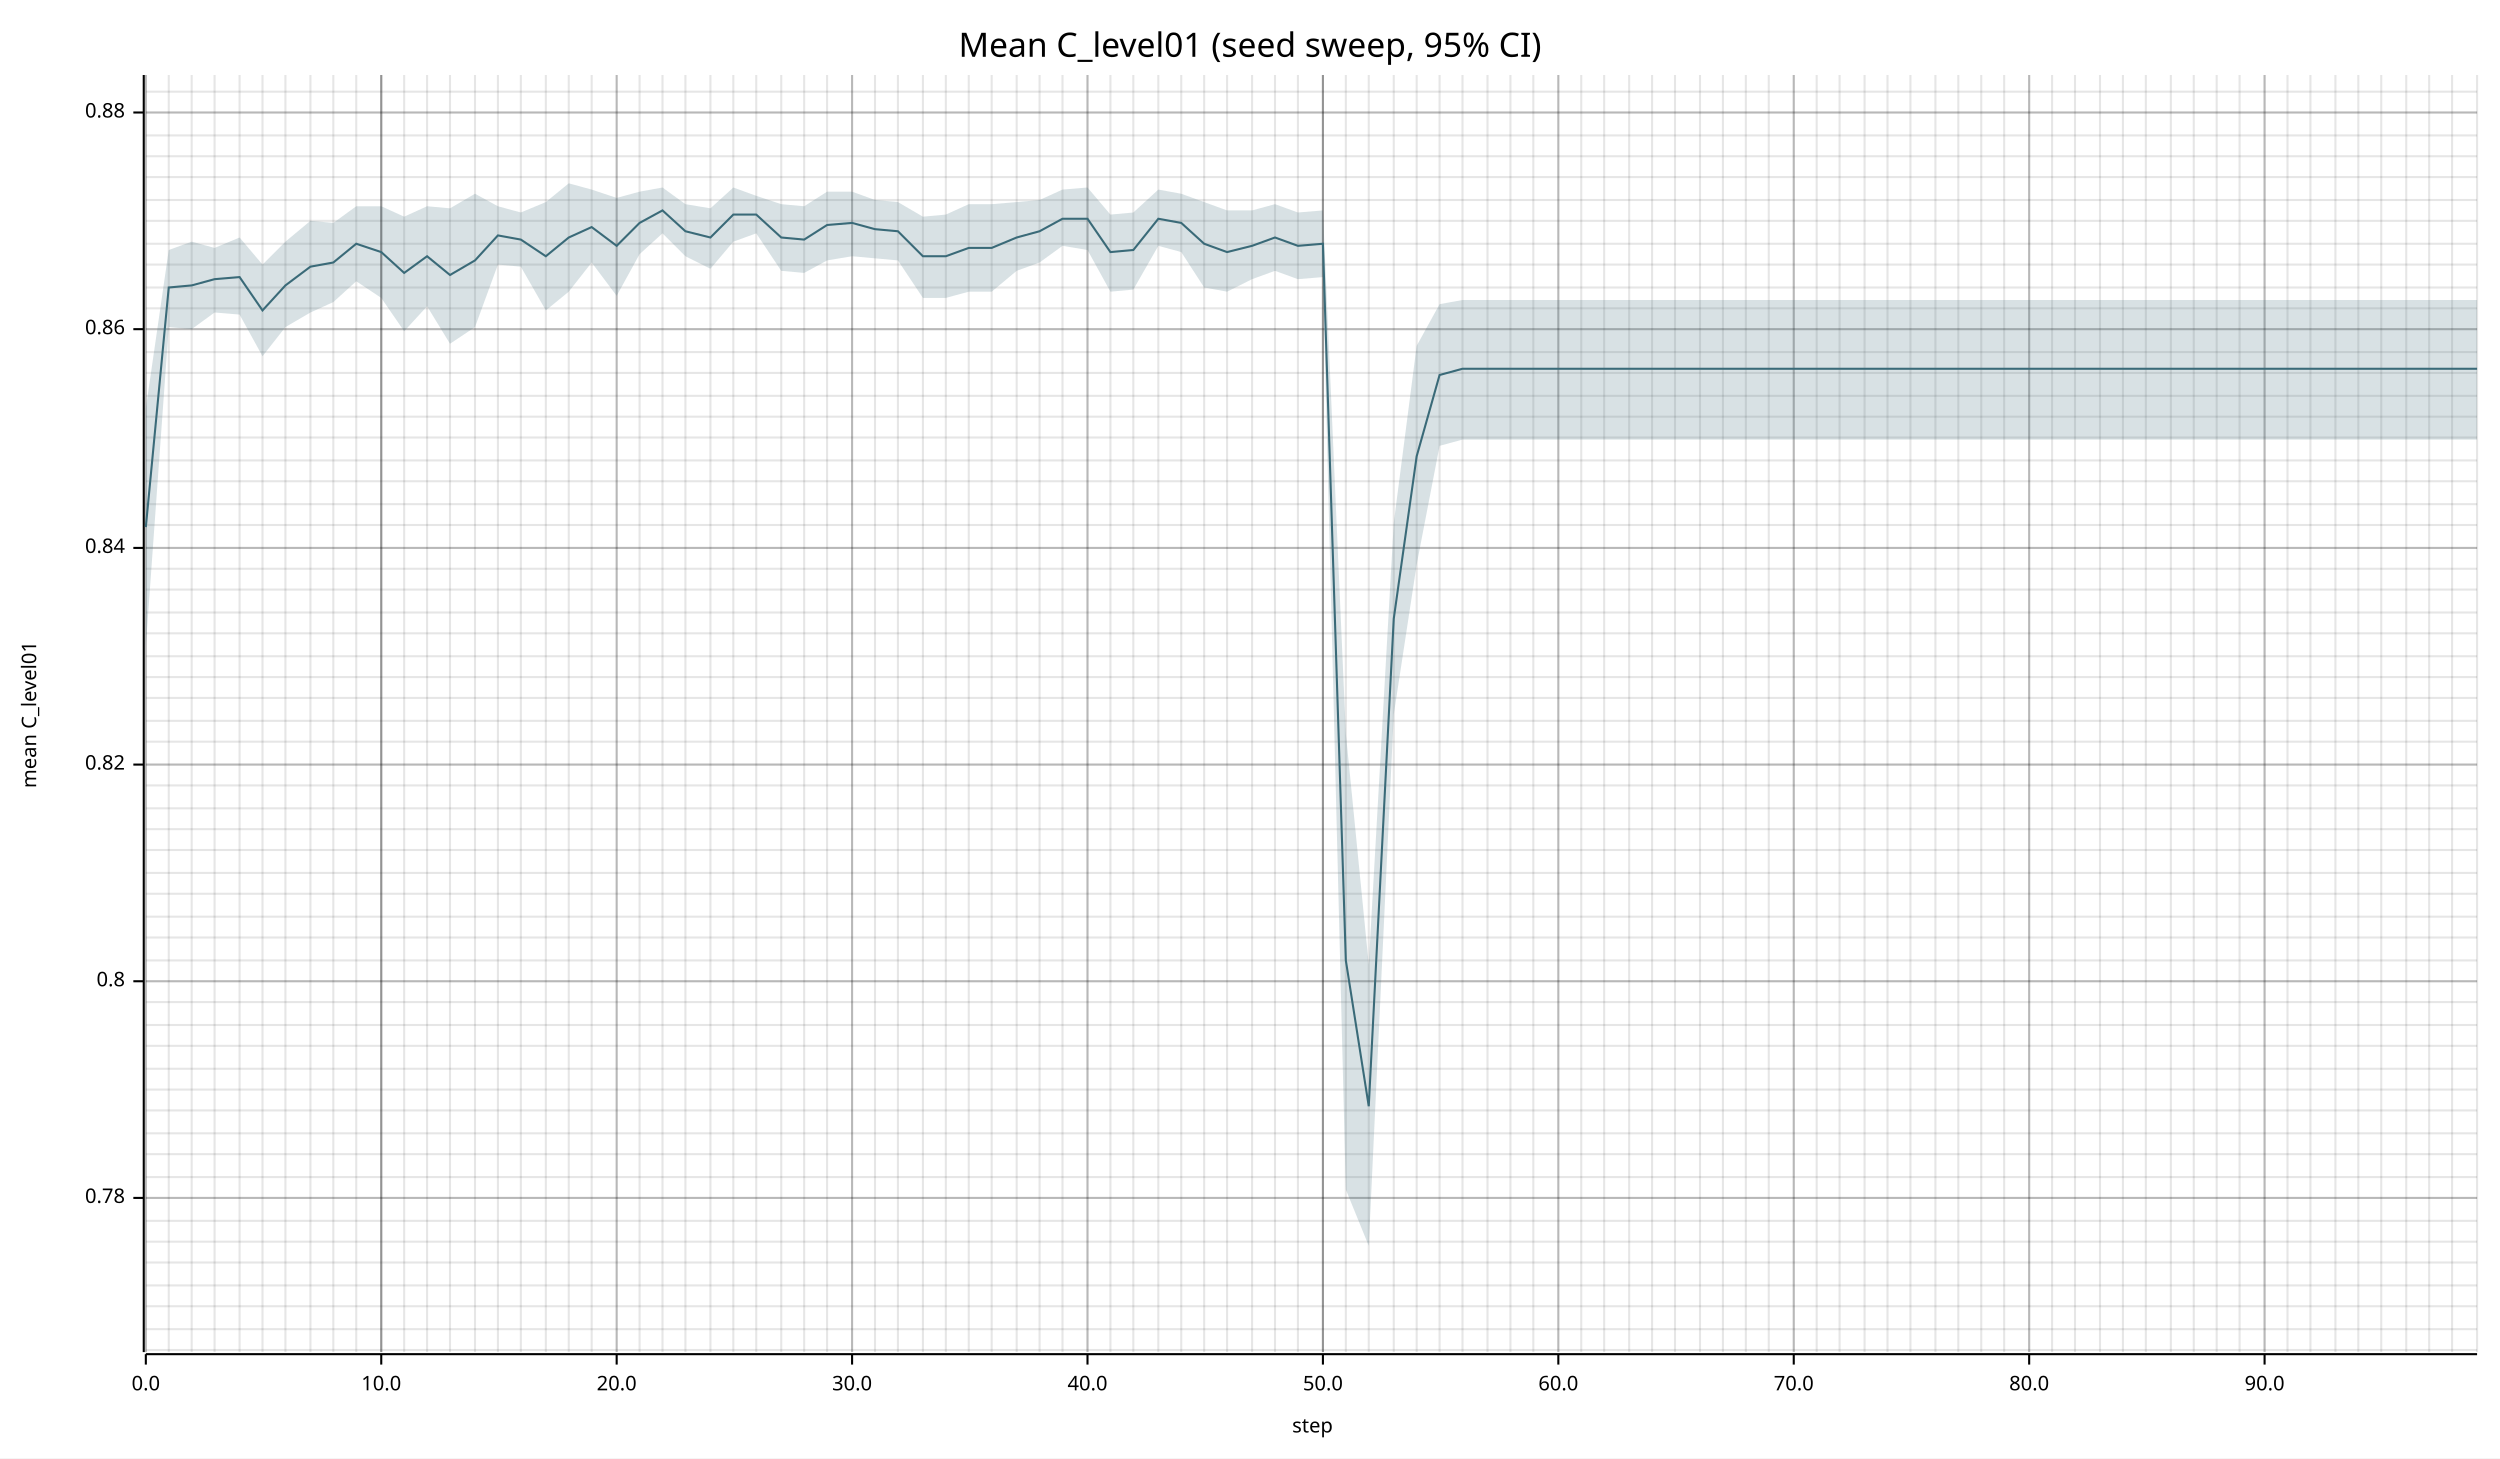
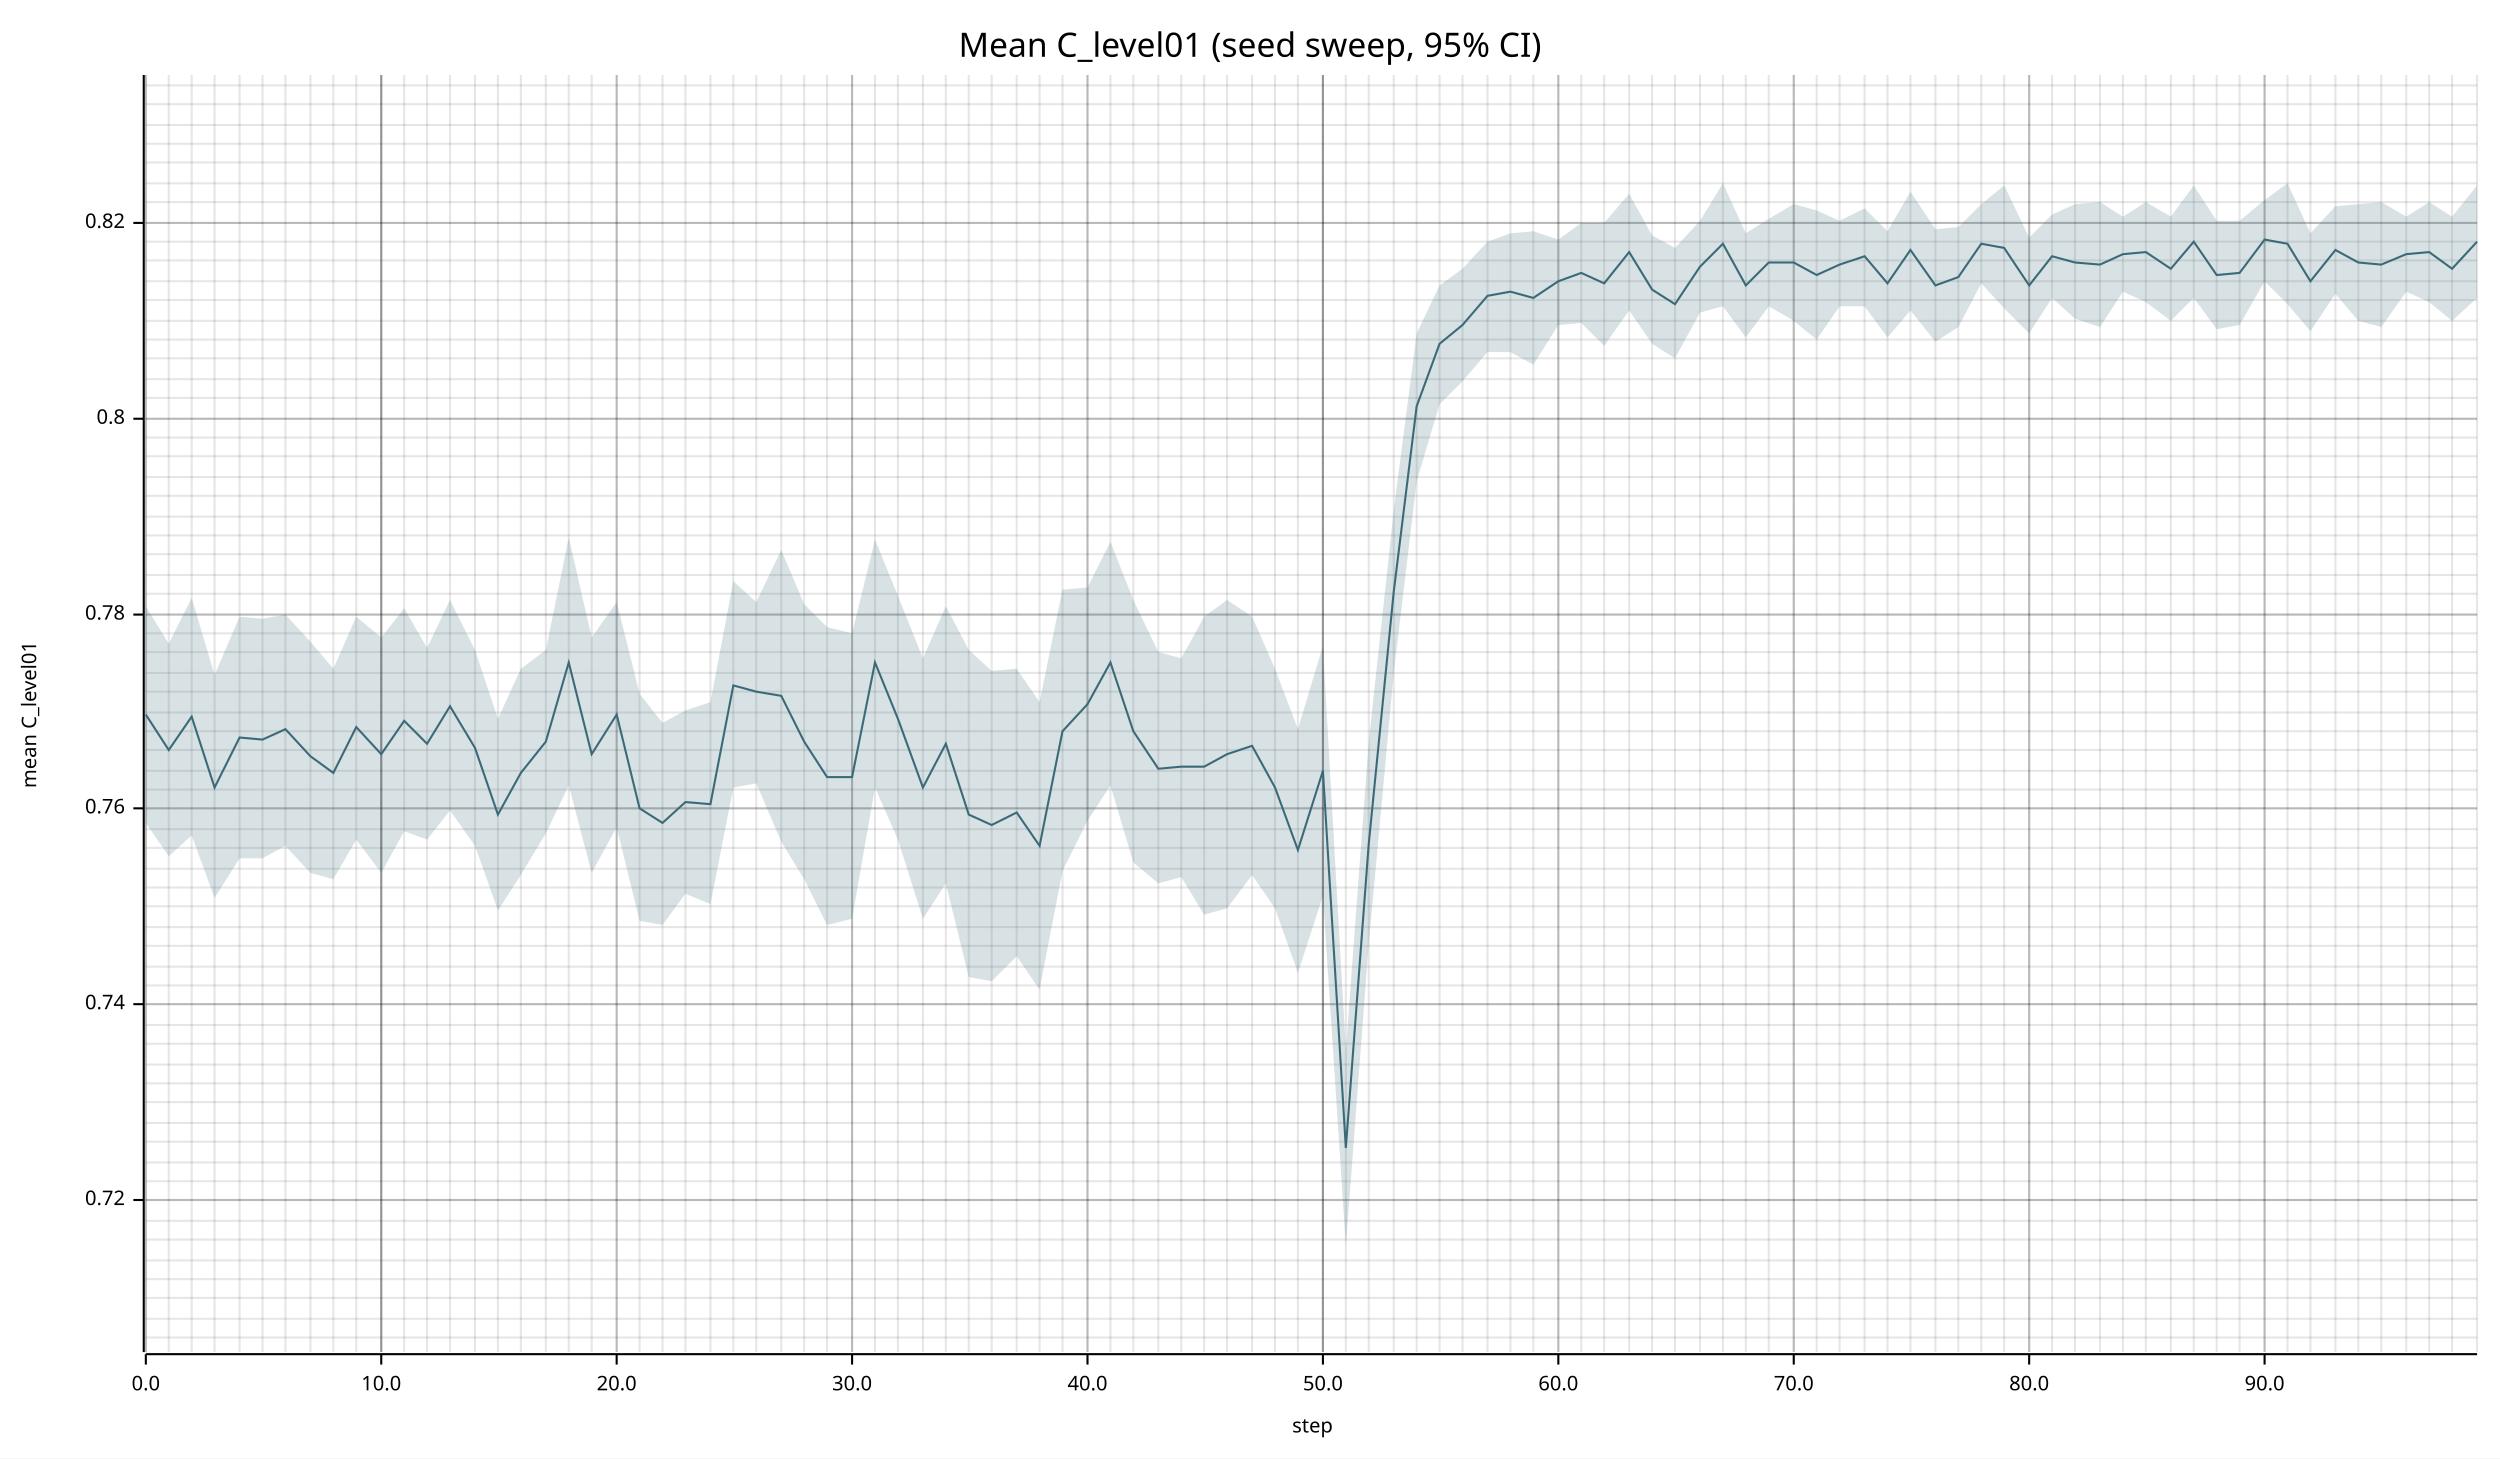
<svg xmlns="http://www.w3.org/2000/svg" width="1200" height="700" viewBox="0 0 1200 700">
  <rect x="0" y="0" width="1200" height="700" opacity="1" fill="#FFFFFF" stroke="none" />
  <text x="600" y="15" dy="0.76em" text-anchor="middle" font-family="sans-serif" font-size="16.129" opacity="1" fill="#000000">
Mean C_level01 (seed sweep, 95% CI)
</text>
  <line opacity="0.1" stroke="#000000" stroke-width="1" x1="70" y1="649" x2="70" y2="36" />
  <line opacity="0.1" stroke="#000000" stroke-width="1" x1="81" y1="649" x2="81" y2="36" />
  <line opacity="0.1" stroke="#000000" stroke-width="1" x1="92" y1="649" x2="92" y2="36" />
  <line opacity="0.1" stroke="#000000" stroke-width="1" x1="103" y1="649" x2="103" y2="36" />
  <line opacity="0.1" stroke="#000000" stroke-width="1" x1="115" y1="649" x2="115" y2="36" />
  <line opacity="0.1" stroke="#000000" stroke-width="1" x1="126" y1="649" x2="126" y2="36" />
  <line opacity="0.1" stroke="#000000" stroke-width="1" x1="137" y1="649" x2="137" y2="36" />
  <line opacity="0.1" stroke="#000000" stroke-width="1" x1="149" y1="649" x2="149" y2="36" />
  <line opacity="0.1" stroke="#000000" stroke-width="1" x1="160" y1="649" x2="160" y2="36" />
  <line opacity="0.1" stroke="#000000" stroke-width="1" x1="171" y1="649" x2="171" y2="36" />
  <line opacity="0.1" stroke="#000000" stroke-width="1" x1="183" y1="649" x2="183" y2="36" />
  <line opacity="0.1" stroke="#000000" stroke-width="1" x1="194" y1="649" x2="194" y2="36" />
  <line opacity="0.1" stroke="#000000" stroke-width="1" x1="205" y1="649" x2="205" y2="36" />
  <line opacity="0.1" stroke="#000000" stroke-width="1" x1="216" y1="649" x2="216" y2="36" />
  <line opacity="0.1" stroke="#000000" stroke-width="1" x1="228" y1="649" x2="228" y2="36" />
  <line opacity="0.1" stroke="#000000" stroke-width="1" x1="239" y1="649" x2="239" y2="36" />
  <line opacity="0.1" stroke="#000000" stroke-width="1" x1="250" y1="649" x2="250" y2="36" />
  <line opacity="0.1" stroke="#000000" stroke-width="1" x1="262" y1="649" x2="262" y2="36" />
  <line opacity="0.1" stroke="#000000" stroke-width="1" x1="273" y1="649" x2="273" y2="36" />
  <line opacity="0.1" stroke="#000000" stroke-width="1" x1="284" y1="649" x2="284" y2="36" />
  <line opacity="0.1" stroke="#000000" stroke-width="1" x1="296" y1="649" x2="296" y2="36" />
  <line opacity="0.1" stroke="#000000" stroke-width="1" x1="307" y1="649" x2="307" y2="36" />
  <line opacity="0.1" stroke="#000000" stroke-width="1" x1="318" y1="649" x2="318" y2="36" />
  <line opacity="0.1" stroke="#000000" stroke-width="1" x1="329" y1="649" x2="329" y2="36" />
  <line opacity="0.1" stroke="#000000" stroke-width="1" x1="341" y1="649" x2="341" y2="36" />
  <line opacity="0.1" stroke="#000000" stroke-width="1" x1="352" y1="649" x2="352" y2="36" />
  <line opacity="0.1" stroke="#000000" stroke-width="1" x1="363" y1="649" x2="363" y2="36" />
  <line opacity="0.1" stroke="#000000" stroke-width="1" x1="375" y1="649" x2="375" y2="36" />
  <line opacity="0.1" stroke="#000000" stroke-width="1" x1="386" y1="649" x2="386" y2="36" />
  <line opacity="0.1" stroke="#000000" stroke-width="1" x1="397" y1="649" x2="397" y2="36" />
  <line opacity="0.1" stroke="#000000" stroke-width="1" x1="409" y1="649" x2="409" y2="36" />
  <line opacity="0.1" stroke="#000000" stroke-width="1" x1="420" y1="649" x2="420" y2="36" />
  <line opacity="0.1" stroke="#000000" stroke-width="1" x1="431" y1="649" x2="431" y2="36" />
  <line opacity="0.1" stroke="#000000" stroke-width="1" x1="443" y1="649" x2="443" y2="36" />
  <line opacity="0.1" stroke="#000000" stroke-width="1" x1="454" y1="649" x2="454" y2="36" />
  <line opacity="0.1" stroke="#000000" stroke-width="1" x1="465" y1="649" x2="465" y2="36" />
  <line opacity="0.1" stroke="#000000" stroke-width="1" x1="476" y1="649" x2="476" y2="36" />
  <line opacity="0.1" stroke="#000000" stroke-width="1" x1="488" y1="649" x2="488" y2="36" />
  <line opacity="0.1" stroke="#000000" stroke-width="1" x1="499" y1="649" x2="499" y2="36" />
  <line opacity="0.1" stroke="#000000" stroke-width="1" x1="510" y1="649" x2="510" y2="36" />
  <line opacity="0.1" stroke="#000000" stroke-width="1" x1="522" y1="649" x2="522" y2="36" />
  <line opacity="0.1" stroke="#000000" stroke-width="1" x1="533" y1="649" x2="533" y2="36" />
  <line opacity="0.1" stroke="#000000" stroke-width="1" x1="544" y1="649" x2="544" y2="36" />
  <line opacity="0.1" stroke="#000000" stroke-width="1" x1="556" y1="649" x2="556" y2="36" />
  <line opacity="0.1" stroke="#000000" stroke-width="1" x1="567" y1="649" x2="567" y2="36" />
  <line opacity="0.1" stroke="#000000" stroke-width="1" x1="578" y1="649" x2="578" y2="36" />
  <line opacity="0.1" stroke="#000000" stroke-width="1" x1="589" y1="649" x2="589" y2="36" />
  <line opacity="0.1" stroke="#000000" stroke-width="1" x1="601" y1="649" x2="601" y2="36" />
  <line opacity="0.1" stroke="#000000" stroke-width="1" x1="612" y1="649" x2="612" y2="36" />
  <line opacity="0.1" stroke="#000000" stroke-width="1" x1="623" y1="649" x2="623" y2="36" />
  <line opacity="0.1" stroke="#000000" stroke-width="1" x1="635" y1="649" x2="635" y2="36" />
  <line opacity="0.1" stroke="#000000" stroke-width="1" x1="646" y1="649" x2="646" y2="36" />
  <line opacity="0.1" stroke="#000000" stroke-width="1" x1="657" y1="649" x2="657" y2="36" />
  <line opacity="0.1" stroke="#000000" stroke-width="1" x1="669" y1="649" x2="669" y2="36" />
  <line opacity="0.1" stroke="#000000" stroke-width="1" x1="680" y1="649" x2="680" y2="36" />
  <line opacity="0.1" stroke="#000000" stroke-width="1" x1="691" y1="649" x2="691" y2="36" />
  <line opacity="0.1" stroke="#000000" stroke-width="1" x1="702" y1="649" x2="702" y2="36" />
  <line opacity="0.1" stroke="#000000" stroke-width="1" x1="714" y1="649" x2="714" y2="36" />
  <line opacity="0.1" stroke="#000000" stroke-width="1" x1="725" y1="649" x2="725" y2="36" />
  <line opacity="0.1" stroke="#000000" stroke-width="1" x1="736" y1="649" x2="736" y2="36" />
  <line opacity="0.1" stroke="#000000" stroke-width="1" x1="748" y1="649" x2="748" y2="36" />
  <line opacity="0.1" stroke="#000000" stroke-width="1" x1="759" y1="649" x2="759" y2="36" />
  <line opacity="0.1" stroke="#000000" stroke-width="1" x1="770" y1="649" x2="770" y2="36" />
  <line opacity="0.1" stroke="#000000" stroke-width="1" x1="782" y1="649" x2="782" y2="36" />
  <line opacity="0.1" stroke="#000000" stroke-width="1" x1="793" y1="649" x2="793" y2="36" />
  <line opacity="0.1" stroke="#000000" stroke-width="1" x1="804" y1="649" x2="804" y2="36" />
  <line opacity="0.1" stroke="#000000" stroke-width="1" x1="816" y1="649" x2="816" y2="36" />
  <line opacity="0.1" stroke="#000000" stroke-width="1" x1="827" y1="649" x2="827" y2="36" />
  <line opacity="0.1" stroke="#000000" stroke-width="1" x1="838" y1="649" x2="838" y2="36" />
  <line opacity="0.1" stroke="#000000" stroke-width="1" x1="849" y1="649" x2="849" y2="36" />
  <line opacity="0.1" stroke="#000000" stroke-width="1" x1="861" y1="649" x2="861" y2="36" />
  <line opacity="0.1" stroke="#000000" stroke-width="1" x1="872" y1="649" x2="872" y2="36" />
  <line opacity="0.1" stroke="#000000" stroke-width="1" x1="883" y1="649" x2="883" y2="36" />
  <line opacity="0.1" stroke="#000000" stroke-width="1" x1="895" y1="649" x2="895" y2="36" />
  <line opacity="0.1" stroke="#000000" stroke-width="1" x1="906" y1="649" x2="906" y2="36" />
  <line opacity="0.1" stroke="#000000" stroke-width="1" x1="917" y1="649" x2="917" y2="36" />
  <line opacity="0.1" stroke="#000000" stroke-width="1" x1="929" y1="649" x2="929" y2="36" />
  <line opacity="0.1" stroke="#000000" stroke-width="1" x1="940" y1="649" x2="940" y2="36" />
  <line opacity="0.1" stroke="#000000" stroke-width="1" x1="951" y1="649" x2="951" y2="36" />
  <line opacity="0.1" stroke="#000000" stroke-width="1" x1="962" y1="649" x2="962" y2="36" />
  <line opacity="0.1" stroke="#000000" stroke-width="1" x1="974" y1="649" x2="974" y2="36" />
  <line opacity="0.1" stroke="#000000" stroke-width="1" x1="985" y1="649" x2="985" y2="36" />
  <line opacity="0.1" stroke="#000000" stroke-width="1" x1="996" y1="649" x2="996" y2="36" />
  <line opacity="0.1" stroke="#000000" stroke-width="1" x1="1008" y1="649" x2="1008" y2="36" />
  <line opacity="0.1" stroke="#000000" stroke-width="1" x1="1019" y1="649" x2="1019" y2="36" />
  <line opacity="0.1" stroke="#000000" stroke-width="1" x1="1030" y1="649" x2="1030" y2="36" />
  <line opacity="0.1" stroke="#000000" stroke-width="1" x1="1042" y1="649" x2="1042" y2="36" />
  <line opacity="0.1" stroke="#000000" stroke-width="1" x1="1053" y1="649" x2="1053" y2="36" />
  <line opacity="0.1" stroke="#000000" stroke-width="1" x1="1064" y1="649" x2="1064" y2="36" />
  <line opacity="0.1" stroke="#000000" stroke-width="1" x1="1075" y1="649" x2="1075" y2="36" />
  <line opacity="0.1" stroke="#000000" stroke-width="1" x1="1087" y1="649" x2="1087" y2="36" />
  <line opacity="0.1" stroke="#000000" stroke-width="1" x1="1098" y1="649" x2="1098" y2="36" />
  <line opacity="0.1" stroke="#000000" stroke-width="1" x1="1109" y1="649" x2="1109" y2="36" />
  <line opacity="0.1" stroke="#000000" stroke-width="1" x1="1121" y1="649" x2="1121" y2="36" />
  <line opacity="0.1" stroke="#000000" stroke-width="1" x1="1132" y1="649" x2="1132" y2="36" />
  <line opacity="0.1" stroke="#000000" stroke-width="1" x1="1143" y1="649" x2="1143" y2="36" />
  <line opacity="0.1" stroke="#000000" stroke-width="1" x1="1155" y1="649" x2="1155" y2="36" />
  <line opacity="0.1" stroke="#000000" stroke-width="1" x1="1166" y1="649" x2="1166" y2="36" />
  <line opacity="0.1" stroke="#000000" stroke-width="1" x1="1177" y1="649" x2="1177" y2="36" />
  <line opacity="0.1" stroke="#000000" stroke-width="1" x1="1189" y1="649" x2="1189" y2="36" />
-   <line opacity="0.1" stroke="#000000" stroke-width="1" x1="70" y1="648" x2="1189" y2="648" />
-   <line opacity="0.1" stroke="#000000" stroke-width="1" x1="70" y1="638" x2="1189" y2="638" />
-   <line opacity="0.1" stroke="#000000" stroke-width="1" x1="70" y1="627" x2="1189" y2="627" />
-   <line opacity="0.1" stroke="#000000" stroke-width="1" x1="70" y1="617" x2="1189" y2="617" />
-   <line opacity="0.1" stroke="#000000" stroke-width="1" x1="70" y1="606" x2="1189" y2="606" />
-   <line opacity="0.1" stroke="#000000" stroke-width="1" x1="70" y1="596" x2="1189" y2="596" />
+   <line opacity="0.1" stroke="#000000" stroke-width="1" x1="70" y1="642" x2="1189" y2="642" />
+   <line opacity="0.1" stroke="#000000" stroke-width="1" x1="70" y1="633" x2="1189" y2="633" />
+   <line opacity="0.1" stroke="#000000" stroke-width="1" x1="70" y1="623" x2="1189" y2="623" />
+   <line opacity="0.1" stroke="#000000" stroke-width="1" x1="70" y1="614" x2="1189" y2="614" />
+   <line opacity="0.1" stroke="#000000" stroke-width="1" x1="70" y1="605" x2="1189" y2="605" />
+   <line opacity="0.1" stroke="#000000" stroke-width="1" x1="70" y1="595" x2="1189" y2="595" />
  <line opacity="0.1" stroke="#000000" stroke-width="1" x1="70" y1="586" x2="1189" y2="586" />
-   <line opacity="0.1" stroke="#000000" stroke-width="1" x1="70" y1="575" x2="1189" y2="575" />
-   <line opacity="0.1" stroke="#000000" stroke-width="1" x1="70" y1="565" x2="1189" y2="565" />
-   <line opacity="0.1" stroke="#000000" stroke-width="1" x1="70" y1="554" x2="1189" y2="554" />
-   <line opacity="0.1" stroke="#000000" stroke-width="1" x1="70" y1="544" x2="1189" y2="544" />
-   <line opacity="0.1" stroke="#000000" stroke-width="1" x1="70" y1="533" x2="1189" y2="533" />
-   <line opacity="0.1" stroke="#000000" stroke-width="1" x1="70" y1="523" x2="1189" y2="523" />
-   <line opacity="0.1" stroke="#000000" stroke-width="1" x1="70" y1="513" x2="1189" y2="513" />
-   <line opacity="0.1" stroke="#000000" stroke-width="1" x1="70" y1="502" x2="1189" y2="502" />
+   <line opacity="0.1" stroke="#000000" stroke-width="1" x1="70" y1="576" x2="1189" y2="576" />
+   <line opacity="0.1" stroke="#000000" stroke-width="1" x1="70" y1="567" x2="1189" y2="567" />
+   <line opacity="0.1" stroke="#000000" stroke-width="1" x1="70" y1="558" x2="1189" y2="558" />
+   <line opacity="0.1" stroke="#000000" stroke-width="1" x1="70" y1="548" x2="1189" y2="548" />
+   <line opacity="0.1" stroke="#000000" stroke-width="1" x1="70" y1="539" x2="1189" y2="539" />
+   <line opacity="0.1" stroke="#000000" stroke-width="1" x1="70" y1="529" x2="1189" y2="529" />
+   <line opacity="0.1" stroke="#000000" stroke-width="1" x1="70" y1="520" x2="1189" y2="520" />
+   <line opacity="0.1" stroke="#000000" stroke-width="1" x1="70" y1="511" x2="1189" y2="511" />
+   <line opacity="0.1" stroke="#000000" stroke-width="1" x1="70" y1="501" x2="1189" y2="501" />
  <line opacity="0.1" stroke="#000000" stroke-width="1" x1="70" y1="492" x2="1189" y2="492" />
-   <line opacity="0.1" stroke="#000000" stroke-width="1" x1="70" y1="481" x2="1189" y2="481" />
-   <line opacity="0.1" stroke="#000000" stroke-width="1" x1="70" y1="471" x2="1189" y2="471" />
-   <line opacity="0.1" stroke="#000000" stroke-width="1" x1="70" y1="461" x2="1189" y2="461" />
-   <line opacity="0.1" stroke="#000000" stroke-width="1" x1="70" y1="450" x2="1189" y2="450" />
-   <line opacity="0.1" stroke="#000000" stroke-width="1" x1="70" y1="440" x2="1189" y2="440" />
-   <line opacity="0.1" stroke="#000000" stroke-width="1" x1="70" y1="429" x2="1189" y2="429" />
-   <line opacity="0.1" stroke="#000000" stroke-width="1" x1="70" y1="419" x2="1189" y2="419" />
-   <line opacity="0.1" stroke="#000000" stroke-width="1" x1="70" y1="408" x2="1189" y2="408" />
+   <line opacity="0.1" stroke="#000000" stroke-width="1" x1="70" y1="482" x2="1189" y2="482" />
+   <line opacity="0.1" stroke="#000000" stroke-width="1" x1="70" y1="473" x2="1189" y2="473" />
+   <line opacity="0.1" stroke="#000000" stroke-width="1" x1="70" y1="464" x2="1189" y2="464" />
+   <line opacity="0.1" stroke="#000000" stroke-width="1" x1="70" y1="454" x2="1189" y2="454" />
+   <line opacity="0.1" stroke="#000000" stroke-width="1" x1="70" y1="445" x2="1189" y2="445" />
+   <line opacity="0.1" stroke="#000000" stroke-width="1" x1="70" y1="435" x2="1189" y2="435" />
+   <line opacity="0.1" stroke="#000000" stroke-width="1" x1="70" y1="426" x2="1189" y2="426" />
+   <line opacity="0.1" stroke="#000000" stroke-width="1" x1="70" y1="417" x2="1189" y2="417" />
+   <line opacity="0.1" stroke="#000000" stroke-width="1" x1="70" y1="407" x2="1189" y2="407" />
  <line opacity="0.1" stroke="#000000" stroke-width="1" x1="70" y1="398" x2="1189" y2="398" />
  <line opacity="0.1" stroke="#000000" stroke-width="1" x1="70" y1="388" x2="1189" y2="388" />
-   <line opacity="0.1" stroke="#000000" stroke-width="1" x1="70" y1="377" x2="1189" y2="377" />
-   <line opacity="0.1" stroke="#000000" stroke-width="1" x1="70" y1="367" x2="1189" y2="367" />
-   <line opacity="0.1" stroke="#000000" stroke-width="1" x1="70" y1="356" x2="1189" y2="356" />
-   <line opacity="0.1" stroke="#000000" stroke-width="1" x1="70" y1="346" x2="1189" y2="346" />
-   <line opacity="0.1" stroke="#000000" stroke-width="1" x1="70" y1="335" x2="1189" y2="335" />
-   <line opacity="0.1" stroke="#000000" stroke-width="1" x1="70" y1="325" x2="1189" y2="325" />
-   <line opacity="0.1" stroke="#000000" stroke-width="1" x1="70" y1="315" x2="1189" y2="315" />
+   <line opacity="0.1" stroke="#000000" stroke-width="1" x1="70" y1="379" x2="1189" y2="379" />
+   <line opacity="0.1" stroke="#000000" stroke-width="1" x1="70" y1="370" x2="1189" y2="370" />
+   <line opacity="0.1" stroke="#000000" stroke-width="1" x1="70" y1="360" x2="1189" y2="360" />
+   <line opacity="0.1" stroke="#000000" stroke-width="1" x1="70" y1="351" x2="1189" y2="351" />
+   <line opacity="0.1" stroke="#000000" stroke-width="1" x1="70" y1="342" x2="1189" y2="342" />
+   <line opacity="0.1" stroke="#000000" stroke-width="1" x1="70" y1="332" x2="1189" y2="332" />
+   <line opacity="0.1" stroke="#000000" stroke-width="1" x1="70" y1="323" x2="1189" y2="323" />
+   <line opacity="0.1" stroke="#000000" stroke-width="1" x1="70" y1="313" x2="1189" y2="313" />
  <line opacity="0.1" stroke="#000000" stroke-width="1" x1="70" y1="304" x2="1189" y2="304" />
-   <line opacity="0.1" stroke="#000000" stroke-width="1" x1="70" y1="294" x2="1189" y2="294" />
-   <line opacity="0.1" stroke="#000000" stroke-width="1" x1="70" y1="283" x2="1189" y2="283" />
-   <line opacity="0.1" stroke="#000000" stroke-width="1" x1="70" y1="273" x2="1189" y2="273" />
-   <line opacity="0.1" stroke="#000000" stroke-width="1" x1="70" y1="263" x2="1189" y2="263" />
-   <line opacity="0.1" stroke="#000000" stroke-width="1" x1="70" y1="252" x2="1189" y2="252" />
-   <line opacity="0.1" stroke="#000000" stroke-width="1" x1="70" y1="242" x2="1189" y2="242" />
-   <line opacity="0.1" stroke="#000000" stroke-width="1" x1="70" y1="231" x2="1189" y2="231" />
-   <line opacity="0.1" stroke="#000000" stroke-width="1" x1="70" y1="221" x2="1189" y2="221" />
+   <line opacity="0.1" stroke="#000000" stroke-width="1" x1="70" y1="295" x2="1189" y2="295" />
+   <line opacity="0.1" stroke="#000000" stroke-width="1" x1="70" y1="285" x2="1189" y2="285" />
+   <line opacity="0.1" stroke="#000000" stroke-width="1" x1="70" y1="276" x2="1189" y2="276" />
+   <line opacity="0.1" stroke="#000000" stroke-width="1" x1="70" y1="266" x2="1189" y2="266" />
+   <line opacity="0.1" stroke="#000000" stroke-width="1" x1="70" y1="257" x2="1189" y2="257" />
+   <line opacity="0.1" stroke="#000000" stroke-width="1" x1="70" y1="248" x2="1189" y2="248" />
+   <line opacity="0.1" stroke="#000000" stroke-width="1" x1="70" y1="238" x2="1189" y2="238" />
+   <line opacity="0.1" stroke="#000000" stroke-width="1" x1="70" y1="229" x2="1189" y2="229" />
+   <line opacity="0.1" stroke="#000000" stroke-width="1" x1="70" y1="219" x2="1189" y2="219" />
  <line opacity="0.1" stroke="#000000" stroke-width="1" x1="70" y1="210" x2="1189" y2="210" />
-   <line opacity="0.1" stroke="#000000" stroke-width="1" x1="70" y1="200" x2="1189" y2="200" />
-   <line opacity="0.1" stroke="#000000" stroke-width="1" x1="70" y1="190" x2="1189" y2="190" />
-   <line opacity="0.1" stroke="#000000" stroke-width="1" x1="70" y1="179" x2="1189" y2="179" />
-   <line opacity="0.1" stroke="#000000" stroke-width="1" x1="70" y1="169" x2="1189" y2="169" />
-   <line opacity="0.1" stroke="#000000" stroke-width="1" x1="70" y1="158" x2="1189" y2="158" />
-   <line opacity="0.1" stroke="#000000" stroke-width="1" x1="70" y1="148" x2="1189" y2="148" />
-   <line opacity="0.1" stroke="#000000" stroke-width="1" x1="70" y1="138" x2="1189" y2="138" />
-   <line opacity="0.1" stroke="#000000" stroke-width="1" x1="70" y1="127" x2="1189" y2="127" />
-   <line opacity="0.1" stroke="#000000" stroke-width="1" x1="70" y1="117" x2="1189" y2="117" />
-   <line opacity="0.1" stroke="#000000" stroke-width="1" x1="70" y1="106" x2="1189" y2="106" />
-   <line opacity="0.1" stroke="#000000" stroke-width="1" x1="70" y1="96" x2="1189" y2="96" />
-   <line opacity="0.1" stroke="#000000" stroke-width="1" x1="70" y1="85" x2="1189" y2="85" />
-   <line opacity="0.1" stroke="#000000" stroke-width="1" x1="70" y1="75" x2="1189" y2="75" />
-   <line opacity="0.1" stroke="#000000" stroke-width="1" x1="70" y1="65" x2="1189" y2="65" />
-   <line opacity="0.1" stroke="#000000" stroke-width="1" x1="70" y1="54" x2="1189" y2="54" />
-   <line opacity="0.1" stroke="#000000" stroke-width="1" x1="70" y1="44" x2="1189" y2="44" />
+   <line opacity="0.1" stroke="#000000" stroke-width="1" x1="70" y1="201" x2="1189" y2="201" />
+   <line opacity="0.1" stroke="#000000" stroke-width="1" x1="70" y1="191" x2="1189" y2="191" />
+   <line opacity="0.1" stroke="#000000" stroke-width="1" x1="70" y1="182" x2="1189" y2="182" />
+   <line opacity="0.1" stroke="#000000" stroke-width="1" x1="70" y1="172" x2="1189" y2="172" />
+   <line opacity="0.1" stroke="#000000" stroke-width="1" x1="70" y1="163" x2="1189" y2="163" />
+   <line opacity="0.1" stroke="#000000" stroke-width="1" x1="70" y1="154" x2="1189" y2="154" />
+   <line opacity="0.1" stroke="#000000" stroke-width="1" x1="70" y1="144" x2="1189" y2="144" />
+   <line opacity="0.1" stroke="#000000" stroke-width="1" x1="70" y1="135" x2="1189" y2="135" />
+   <line opacity="0.1" stroke="#000000" stroke-width="1" x1="70" y1="125" x2="1189" y2="125" />
+   <line opacity="0.1" stroke="#000000" stroke-width="1" x1="70" y1="116" x2="1189" y2="116" />
+   <line opacity="0.1" stroke="#000000" stroke-width="1" x1="70" y1="107" x2="1189" y2="107" />
+   <line opacity="0.1" stroke="#000000" stroke-width="1" x1="70" y1="97" x2="1189" y2="97" />
+   <line opacity="0.1" stroke="#000000" stroke-width="1" x1="70" y1="88" x2="1189" y2="88" />
+   <line opacity="0.1" stroke="#000000" stroke-width="1" x1="70" y1="78" x2="1189" y2="78" />
+   <line opacity="0.1" stroke="#000000" stroke-width="1" x1="70" y1="69" x2="1189" y2="69" />
+   <line opacity="0.1" stroke="#000000" stroke-width="1" x1="70" y1="60" x2="1189" y2="60" />
+   <line opacity="0.1" stroke="#000000" stroke-width="1" x1="70" y1="50" x2="1189" y2="50" />
+   <line opacity="0.1" stroke="#000000" stroke-width="1" x1="70" y1="41" x2="1189" y2="41" />
  <text x="10" y="343" dy="0.76em" text-anchor="middle" font-family="sans-serif" font-size="9.677" opacity="1" fill="#000000" transform="rotate(270, 10, 343)">
mean C_level01
</text>
  <text x="630" y="690" dy="-0.5ex" text-anchor="middle" font-family="sans-serif" font-size="9.677" opacity="1" fill="#000000">
step
</text>
  <line opacity="0.2" stroke="#000000" stroke-width="1" x1="70" y1="649" x2="70" y2="36" />
  <line opacity="0.2" stroke="#000000" stroke-width="1" x1="183" y1="649" x2="183" y2="36" />
  <line opacity="0.2" stroke="#000000" stroke-width="1" x1="296" y1="649" x2="296" y2="36" />
  <line opacity="0.2" stroke="#000000" stroke-width="1" x1="409" y1="649" x2="409" y2="36" />
  <line opacity="0.2" stroke="#000000" stroke-width="1" x1="522" y1="649" x2="522" y2="36" />
  <line opacity="0.2" stroke="#000000" stroke-width="1" x1="635" y1="649" x2="635" y2="36" />
  <line opacity="0.2" stroke="#000000" stroke-width="1" x1="748" y1="649" x2="748" y2="36" />
  <line opacity="0.2" stroke="#000000" stroke-width="1" x1="861" y1="649" x2="861" y2="36" />
  <line opacity="0.2" stroke="#000000" stroke-width="1" x1="974" y1="649" x2="974" y2="36" />
  <line opacity="0.2" stroke="#000000" stroke-width="1" x1="1087" y1="649" x2="1087" y2="36" />
-   <line opacity="0.2" stroke="#000000" stroke-width="1" x1="70" y1="575" x2="1189" y2="575" />
-   <line opacity="0.2" stroke="#000000" stroke-width="1" x1="70" y1="471" x2="1189" y2="471" />
-   <line opacity="0.2" stroke="#000000" stroke-width="1" x1="70" y1="367" x2="1189" y2="367" />
-   <line opacity="0.2" stroke="#000000" stroke-width="1" x1="70" y1="263" x2="1189" y2="263" />
-   <line opacity="0.2" stroke="#000000" stroke-width="1" x1="70" y1="158" x2="1189" y2="158" />
-   <line opacity="0.2" stroke="#000000" stroke-width="1" x1="70" y1="54" x2="1189" y2="54" />
+   <line opacity="0.2" stroke="#000000" stroke-width="1" x1="70" y1="576" x2="1189" y2="576" />
+   <line opacity="0.2" stroke="#000000" stroke-width="1" x1="70" y1="482" x2="1189" y2="482" />
+   <line opacity="0.2" stroke="#000000" stroke-width="1" x1="70" y1="388" x2="1189" y2="388" />
+   <line opacity="0.2" stroke="#000000" stroke-width="1" x1="70" y1="295" x2="1189" y2="295" />
+   <line opacity="0.2" stroke="#000000" stroke-width="1" x1="70" y1="201" x2="1189" y2="201" />
+   <line opacity="0.2" stroke="#000000" stroke-width="1" x1="70" y1="107" x2="1189" y2="107" />
  <polyline fill="none" opacity="1" stroke="#000000" stroke-width="1" points="69,36 69,649 " />
-   <text x="60" y="575" dy="0.5ex" text-anchor="end" font-family="sans-serif" font-size="9.677" opacity="1" fill="#000000">
+   <text x="60" y="576" dy="0.5ex" text-anchor="end" font-family="sans-serif" font-size="9.677" opacity="1" fill="#000000">
+ 0.72
+ </text>
+   <polyline fill="none" opacity="1" stroke="#000000" stroke-width="1" points="64,576 69,576 " />
+   <text x="60" y="482" dy="0.5ex" text-anchor="end" font-family="sans-serif" font-size="9.677" opacity="1" fill="#000000">
+ 0.74
+ </text>
+   <polyline fill="none" opacity="1" stroke="#000000" stroke-width="1" points="64,482 69,482 " />
+   <text x="60" y="388" dy="0.5ex" text-anchor="end" font-family="sans-serif" font-size="9.677" opacity="1" fill="#000000">
+ 0.76
+ </text>
+   <polyline fill="none" opacity="1" stroke="#000000" stroke-width="1" points="64,388 69,388 " />
+   <text x="60" y="295" dy="0.5ex" text-anchor="end" font-family="sans-serif" font-size="9.677" opacity="1" fill="#000000">
0.78
</text>
-   <polyline fill="none" opacity="1" stroke="#000000" stroke-width="1" points="64,575 69,575 " />
-   <text x="60" y="471" dy="0.5ex" text-anchor="end" font-family="sans-serif" font-size="9.677" opacity="1" fill="#000000">
+   <polyline fill="none" opacity="1" stroke="#000000" stroke-width="1" points="64,295 69,295 " />
+   <text x="60" y="201" dy="0.5ex" text-anchor="end" font-family="sans-serif" font-size="9.677" opacity="1" fill="#000000">
0.8
</text>
-   <polyline fill="none" opacity="1" stroke="#000000" stroke-width="1" points="64,471 69,471 " />
-   <text x="60" y="367" dy="0.5ex" text-anchor="end" font-family="sans-serif" font-size="9.677" opacity="1" fill="#000000">
+   <polyline fill="none" opacity="1" stroke="#000000" stroke-width="1" points="64,201 69,201 " />
+   <text x="60" y="107" dy="0.5ex" text-anchor="end" font-family="sans-serif" font-size="9.677" opacity="1" fill="#000000">
0.82
</text>
-   <polyline fill="none" opacity="1" stroke="#000000" stroke-width="1" points="64,367 69,367 " />
-   <text x="60" y="263" dy="0.5ex" text-anchor="end" font-family="sans-serif" font-size="9.677" opacity="1" fill="#000000">
- 0.84
- </text>
-   <polyline fill="none" opacity="1" stroke="#000000" stroke-width="1" points="64,263 69,263 " />
-   <text x="60" y="158" dy="0.5ex" text-anchor="end" font-family="sans-serif" font-size="9.677" opacity="1" fill="#000000">
- 0.86
- </text>
-   <polyline fill="none" opacity="1" stroke="#000000" stroke-width="1" points="64,158 69,158 " />
-   <text x="60" y="54" dy="0.5ex" text-anchor="end" font-family="sans-serif" font-size="9.677" opacity="1" fill="#000000">
- 0.88
- </text>
-   <polyline fill="none" opacity="1" stroke="#000000" stroke-width="1" points="64,54 69,54 " />
+   <polyline fill="none" opacity="1" stroke="#000000" stroke-width="1" points="64,107 69,107 " />
  <polyline fill="none" opacity="1" stroke="#000000" stroke-width="1" points="70,650 1189,650 " />
  <text x="70" y="660" dy="0.76em" text-anchor="middle" font-family="sans-serif" font-size="9.677" opacity="1" fill="#000000">
0.0
</text>
  <polyline fill="none" opacity="1" stroke="#000000" stroke-width="1" points="70,650 70,655 " />
  <text x="183" y="660" dy="0.76em" text-anchor="middle" font-family="sans-serif" font-size="9.677" opacity="1" fill="#000000">
10.0
</text>
  <polyline fill="none" opacity="1" stroke="#000000" stroke-width="1" points="183,650 183,655 " />
  <text x="296" y="660" dy="0.76em" text-anchor="middle" font-family="sans-serif" font-size="9.677" opacity="1" fill="#000000">
20.0
</text>
  <polyline fill="none" opacity="1" stroke="#000000" stroke-width="1" points="296,650 296,655 " />
  <text x="409" y="660" dy="0.76em" text-anchor="middle" font-family="sans-serif" font-size="9.677" opacity="1" fill="#000000">
30.0
</text>
  <polyline fill="none" opacity="1" stroke="#000000" stroke-width="1" points="409,650 409,655 " />
  <text x="522" y="660" dy="0.76em" text-anchor="middle" font-family="sans-serif" font-size="9.677" opacity="1" fill="#000000">
40.0
</text>
  <polyline fill="none" opacity="1" stroke="#000000" stroke-width="1" points="522,650 522,655 " />
  <text x="635" y="660" dy="0.76em" text-anchor="middle" font-family="sans-serif" font-size="9.677" opacity="1" fill="#000000">
50.0
</text>
  <polyline fill="none" opacity="1" stroke="#000000" stroke-width="1" points="635,650 635,655 " />
  <text x="748" y="660" dy="0.76em" text-anchor="middle" font-family="sans-serif" font-size="9.677" opacity="1" fill="#000000">
60.0
</text>
  <polyline fill="none" opacity="1" stroke="#000000" stroke-width="1" points="748,650 748,655 " />
  <text x="861" y="660" dy="0.76em" text-anchor="middle" font-family="sans-serif" font-size="9.677" opacity="1" fill="#000000">
70.0
</text>
  <polyline fill="none" opacity="1" stroke="#000000" stroke-width="1" points="861,650 861,655 " />
  <text x="974" y="660" dy="0.76em" text-anchor="middle" font-family="sans-serif" font-size="9.677" opacity="1" fill="#000000">
80.0
</text>
  <polyline fill="none" opacity="1" stroke="#000000" stroke-width="1" points="974,650 974,655 " />
  <text x="1087" y="660" dy="0.76em" text-anchor="middle" font-family="sans-serif" font-size="9.677" opacity="1" fill="#000000">
90.0
</text>
  <polyline fill="none" opacity="1" stroke="#000000" stroke-width="1" points="1087,650 1087,655 " />
-   <polygon opacity="0.2" fill="#3A6A78" points="70,196 81,120 92,116 103,119 115,114 126,127 137,116 149,106 160,107 171,99 183,99 194,104 205,99 216,100 228,93 239,99 250,102 262,97 273,88 284,91 296,95 307,92 318,90 329,98 341,100 352,90 363,94 375,98 386,99 397,92 409,92 420,96 431,97 443,104 454,103 465,98 476,98 488,97 499,96 510,91 522,90 533,103 544,102 556,91 567,93 578,97 589,101 601,101 612,98 623,102 635,101 646,352 657,463 669,251 680,166 691,146 702,144 714,144 725,144 736,144 748,144 759,144 770,144 782,144 793,144 804,144 816,144 827,144 838,144 849,144 861,144 872,144 883,144 895,144 906,144 917,144 929,144 940,144 951,144 962,144 974,144 985,144 996,144 1008,144 1019,144 1030,144 1042,144 1053,144 1064,144 1075,144 1087,144 1098,144 1109,144 1121,144 1132,144 1143,144 1155,144 1166,144 1177,144 1189,144 1189,211 1177,211 1166,211 1155,211 1143,211 1132,211 1121,211 1109,211 1098,211 1087,211 1075,211 1064,211 1053,211 1042,211 1030,211 1019,211 1008,211 996,211 985,211 974,211 962,211 951,211 940,211 929,211 917,211 906,211 895,211 883,211 872,211 861,211 849,211 838,211 827,211 816,211 804,211 793,211 782,211 770,211 759,211 748,211 736,211 725,211 714,211 702,211 691,214 680,271 669,343 657,598 646,571 635,133 623,134 612,130 601,134 589,140 578,138 567,121 556,118 544,139 533,140 522,120 510,118 499,126 488,130 476,140 465,140 454,143 443,143 431,125 420,124 409,123 397,125 386,131 375,130 363,112 352,116 341,129 329,123 318,112 307,122 296,142 284,126 273,140 262,149 250,128 239,127 228,157 216,165 205,147 194,159 183,143 171,135 160,145 149,150 137,157 126,171 115,151 103,150 92,158 81,157 70,310 " />
+   <polygon opacity="0.2" fill="#3A6A78" points="70,291 81,309 92,287 103,324 115,296 126,297 137,295 149,308 160,321 171,296 183,306 194,292 205,311 216,288 228,312 239,345 250,321 262,312 273,258 284,306 296,289 307,333 318,347 329,341 341,337 352,279 363,289 375,264 386,290 397,301 409,304 420,259 431,286 443,316 454,291 465,312 476,322 488,321 499,337 510,283 522,282 533,260 544,288 556,313 567,316 578,296 589,288 601,296 612,321 623,350 635,310 646,504 657,356 669,245 680,160 691,137 702,129 714,116 725,112 736,111 748,115 759,107 770,107 782,93 793,113 804,119 816,106 827,88 838,112 849,105 861,98 872,101 883,106 895,100 906,111 917,92 929,110 940,109 951,98 962,89 974,114 985,103 996,98 1008,97 1019,104 1030,97 1042,104 1053,89 1064,106 1075,106 1087,96 1098,88 1109,112 1121,99 1132,98 1143,97 1155,104 1166,97 1177,104 1189,89 1189,143 1177,154 1166,145 1155,140 1143,157 1132,154 1121,141 1109,159 1098,146 1087,135 1075,156 1064,158 1053,143 1042,154 1030,145 1019,140 1008,157 996,153 985,143 974,160 962,148 951,136 940,157 929,164 917,149 906,162 895,147 883,147 872,163 861,154 849,147 838,162 827,147 816,150 804,172 793,165 782,149 770,166 759,155 748,156 736,175 725,169 714,169 702,183 691,194 680,231 669,323 657,453 646,598 635,430 623,467 612,436 601,420 589,436 578,439 567,421 556,424 544,414 533,377 522,394 510,418 499,475 488,459 476,471 465,469 454,424 443,441 431,403 420,378 409,441 397,444 386,422 375,404 363,376 352,378 341,434 329,429 318,444 307,442 296,397 284,419 273,377 262,400 250,420 239,437 228,406 216,389 205,403 194,399 183,419 171,403 160,422 149,419 137,406 126,412 115,412 103,431 92,401 81,411 70,395 " />
  <polyline fill="none" opacity="0.2" stroke="#000000" stroke-width="1" points="183,649 183,36 " />
  <polyline fill="none" opacity="0.2" stroke="#000000" stroke-width="1" points="635,649 635,36 " />
-   <polyline fill="none" opacity="1" stroke="#3A6A78" stroke-width="1" points="70,253 81,138 92,137 103,134 115,133 126,149 137,137 149,128 160,126 171,117 183,121 194,131 205,123 216,132 228,125 239,113 250,115 262,123 273,114 284,109 296,118 307,107 318,101 329,111 341,114 352,103 363,103 375,114 386,115 397,108 409,107 420,110 431,111 443,123 454,123 465,119 476,119 488,114 499,111 510,105 522,105 533,121 544,120 556,105 567,107 578,117 589,121 601,118 612,114 623,118 635,117 646,461 657,531 669,297 680,219 691,180 702,177 714,177 725,177 736,177 748,177 759,177 770,177 782,177 793,177 804,177 816,177 827,177 838,177 849,177 861,177 872,177 883,177 895,177 906,177 917,177 929,177 940,177 951,177 962,177 974,177 985,177 996,177 1008,177 1019,177 1030,177 1042,177 1053,177 1064,177 1075,177 1087,177 1098,177 1109,177 1121,177 1132,177 1143,177 1155,177 1166,177 1177,177 1189,177 " />
+   <polyline fill="none" opacity="1" stroke="#3A6A78" stroke-width="1" points="70,343 81,360 92,344 103,378 115,354 126,355 137,350 149,363 160,371 171,349 183,362 194,346 205,357 216,339 228,359 239,391 250,371 262,356 273,318 284,362 296,343 307,388 318,395 329,385 341,386 352,329 363,332 375,334 386,356 397,373 409,373 420,318 431,345 443,378 454,357 465,391 476,396 488,390 499,406 510,351 522,338 533,318 544,351 556,369 567,368 578,368 589,362 601,358 612,378 623,408 635,370 646,551 657,405 669,284 680,195 691,165 702,156 714,142 725,140 736,143 748,135 759,131 770,136 782,121 793,139 804,146 816,128 827,117 838,137 849,126 861,126 872,132 883,127 895,123 906,136 917,120 929,137 940,133 951,117 962,119 974,137 985,123 996,126 1008,127 1019,122 1030,121 1042,129 1053,116 1064,132 1075,131 1087,115 1098,117 1109,135 1121,120 1132,126 1143,127 1155,122 1166,121 1177,129 1189,116 " />
</svg>
